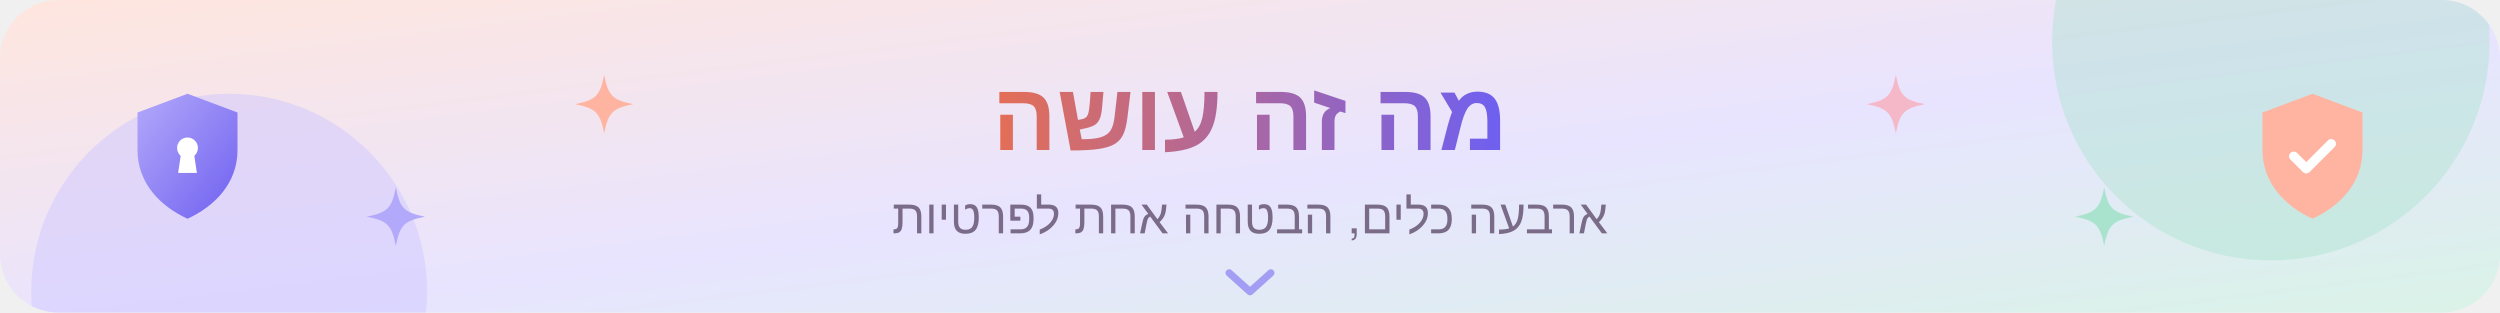
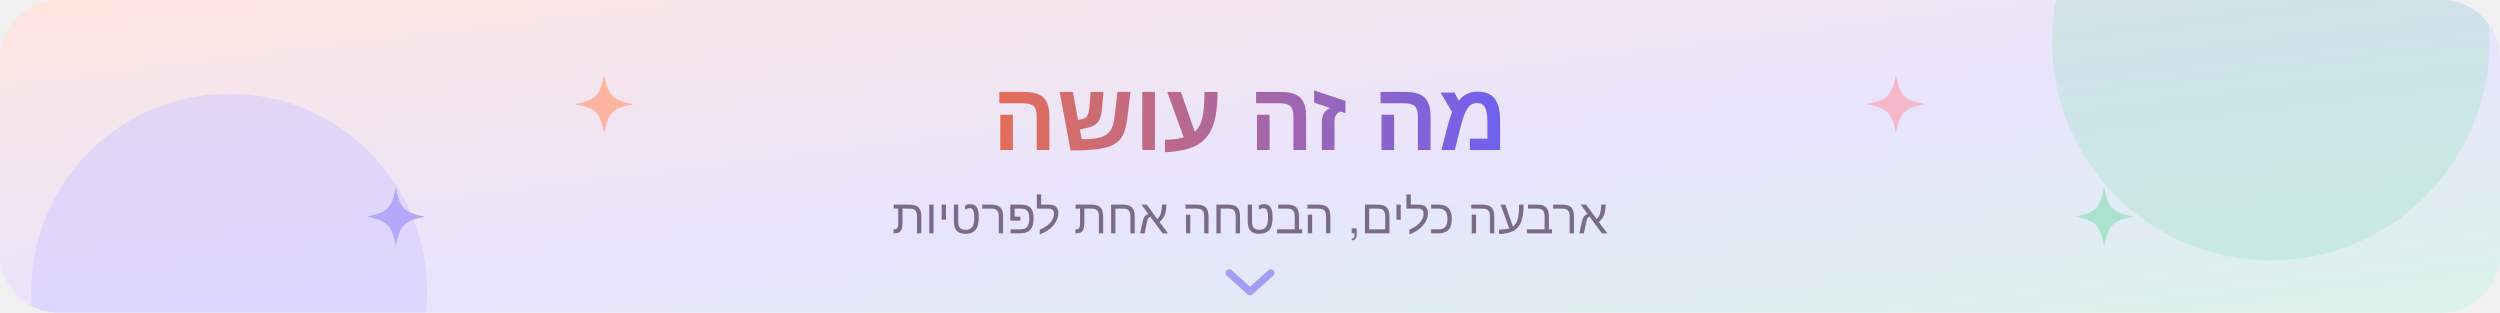
<svg xmlns="http://www.w3.org/2000/svg" viewBox="0 0 1200 150" width="1200" height="150" role="img" aria-label="מה זה עושה">
  <defs>
    <linearGradient id="bg" x1="0" y1="0" x2="1" y2="1">
      <stop offset="0" stop-color="#FFE6DE" />
      <stop offset=".55" stop-color="#E8E4FF" />
      <stop offset="1" stop-color="#D9F3E7" />
    </linearGradient>
    <linearGradient id="t" x1="0" y1="0" x2="1" y2="0">
      <stop offset="0" stop-color="#E36E57" />
      <stop offset="1" stop-color="#6F60F0" />
    </linearGradient>
-     <linearGradient id="sg" x1="0" y1="0" x2="1" y2="1">
-       <stop offset="0" stop-color="#B3A9FA" />
-       <stop offset="1" stop-color="#6F60F0" />
-     </linearGradient>
-     <linearGradient id="sc" x1="0" x2="1">
-       <stop offset="0" stop-color="#fff" stop-opacity="0" />
-       <stop offset=".5" stop-color="#A9E3CD" stop-opacity=".9" />
-       <stop offset="1" stop-color="#fff" stop-opacity="0" />
-     </linearGradient>
-     <path id="s" d="M0-14C2-4 4-2 14 0 4 2 2 4 0 14-2 4-4 2-14 0-4-2-2-4 0-14Z" />
-     <path id="sh" d="M0-30 24-21V-3C24 13 13 24 0 30-13 24-24 13-24-3V-21Z" />
    <clipPath id="c">
      <rect width="1200" height="150" rx="28" />
    </clipPath>
+     <path id="s" d="M0-14C2-4 4-2 14 0 4 2 2 4 0 14-2 4-4 2-14 0-4-2-2-4 0-14Z" />
  </defs>
  <style>
.blob{animation:drift 11s ease-in-out infinite alternate}.b2{animation-duration:14s;animation-direction:alternate-reverse}.b3{animation-duration:17s}
- .bob{animation:bob 3.4s ease-in-out infinite}.d1{animation-delay:-.9s}.d2{animation-delay:-1.8s}.d3{animation-delay:-2.6s}
+ .bob{animation:bob 3.4s ease-in-out infinite}.d1{animation-delay:-.9s}.d2{animation-delay:-1.8s}
.tw{animation:tw 3.2s ease-in-out infinite}.t2{animation-delay:-1s}.t3{animation-delay:-2s}
- .scan{animation:scan 3.6s ease-in-out infinite}
- .dot{animation:dot 3.6s ease-in-out infinite;opacity:0}
- .blink{animation:blink 1s steps(1) infinite}
- .spin{transform-box:fill-box;transform-origin:center;animation:spin 14s linear infinite}
- .pulse{transform-box:fill-box;transform-origin:center;animation:pulse 2.4s ease-in-out infinite}
- .flow{stroke-dasharray:6 10;animation:flow 1.6s linear infinite}
+ .rise{animation:rise .9s ease-out both}.r2{animation-delay:.2s}
+ .ring{stroke-dasharray:0 400;animation:fill 2.4s ease-out forwards}
@keyframes drift{to{transform:translate(40px,-20px) scale(1.12)}}
@keyframes bob{0%,100%{transform:translateY(0)}50%{transform:translateY(-10px)}}
@keyframes tw{0%,100%{opacity:.35}50%{opacity:1}}
- @keyframes scan{0%{transform:translateX(0)}50%{transform:translateX(330px)}100%{transform:translateX(0)}}
- @keyframes dot{0%,8%{opacity:0}14%,80%{opacity:1}92%,100%{opacity:0}}
- @keyframes blink{50%{opacity:0}}
- @keyframes spin{to{transform:rotate(360deg)}}
- @keyframes pulse{0%,100%{transform:scale(1)}50%{transform:scale(1.08)}}
- @keyframes flow{to{stroke-dashoffset:-32}}
- @media (prefers-reduced-motion:reduce){*{animation:none!important}.dot{opacity:1}}
+ @keyframes rise{from{opacity:0;transform:translateY(16px)}}
+ @keyframes fill{to{stroke-dasharray:250 400}}
+ @media (prefers-reduced-motion:reduce){*{animation:none!important}.ring{stroke-dasharray:250 400}}
</style>
  <g clip-path="url(#c)">
    <rect width="1200" height="150" fill="url(#bg)" />
    <circle class="blob" cx="110" cy="140" r="95" fill="#CFC8FF" opacity=".5" />
    <circle class="blob b2" cx="1090" cy="20" r="105" fill="#A9E3CD" opacity=".42" />
    <use class="tw" href="#s" x="290" y="50" fill="#FFB4A2" />
    <use class="tw t2" href="#s" x="190" y="104" fill="#B3A9FA" />
    <use class="tw t3" href="#s" x="910" y="50" fill="#F5B8C8" />
    <use class="tw" href="#s" x="1010" y="104" fill="#A9E3CD" />
-     <g transform="translate(90 75.0)">
-       <g class="bob d1">
-         <use href="#sh" fill="url(#sg)" />
-         <circle cy="-4" r="5" fill="#fff" />
-         <path d="M-3-2h6l1.5 10h-9Z" fill="#fff" />
-       </g>
-     </g>
-     <g transform="translate(1110 75.0)">
-       <g class="bob d3">
-         <use href="#sh" fill="#FFB4A2" />
-         <path d="M-9 0l6 6 12-12" fill="none" stroke="#fff" stroke-width="4.5" stroke-linecap="round" stroke-linejoin="round" />
-       </g>
-     </g>
-     <g font-family="-apple-system,BlinkMacSystemFont,'Segoe UI',Helvetica,Arial,sans-serif" text-anchor="middle" direction="rtl">
+     <g font-family="-apple-system,BlinkMacSystemFont,'Segoe UI',Helvetica,Arial,sans-serif" text-anchor="middle">
      <text x="600" y="72" font-size="46" font-weight="800" fill="url(#t)">מה זה עושה</text>
      <text x="600" y="112" font-size="23" fill="#7A6B88">ארבעה כלים, הבטחה אחת לפרטיות</text>
    </g>
    <g transform="translate(600 136)">
      <g class="bob">
        <path d="M-10-5l10 9 10-9" fill="none" stroke="#6F60F0" stroke-opacity=".55" stroke-width="3.5" stroke-linecap="round" stroke-linejoin="round" />
      </g>
    </g>
  </g>
</svg>
